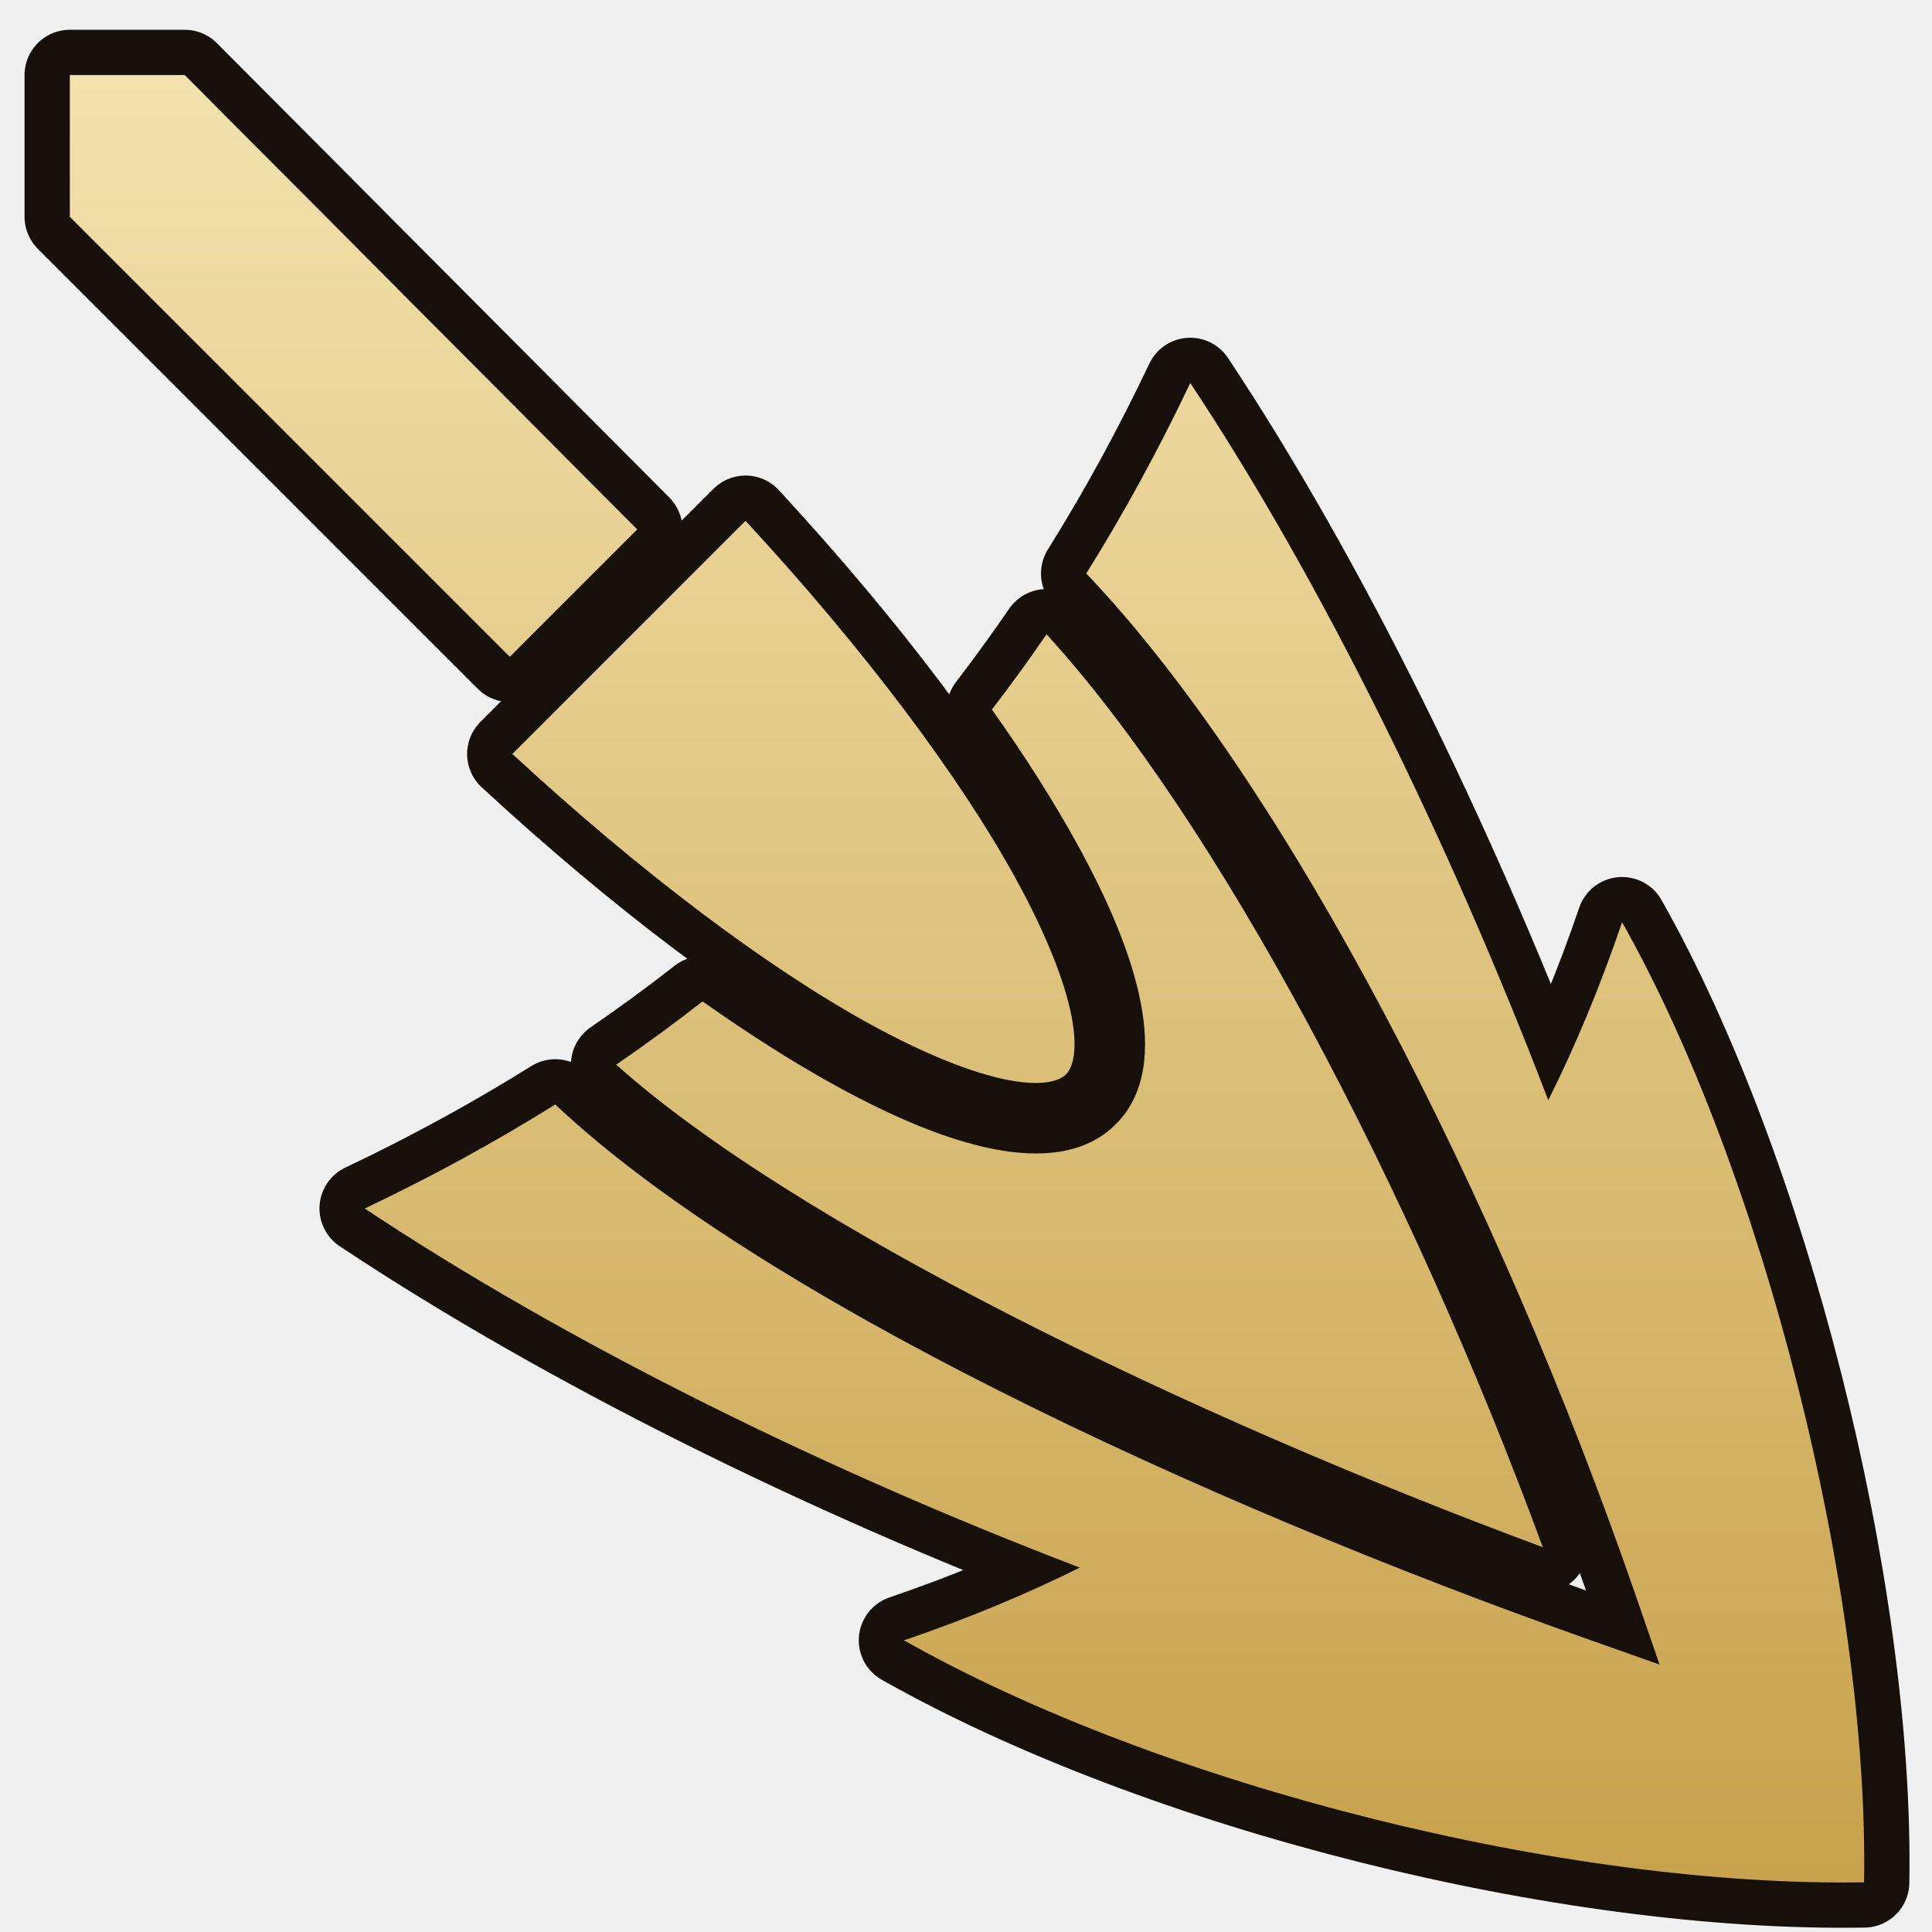
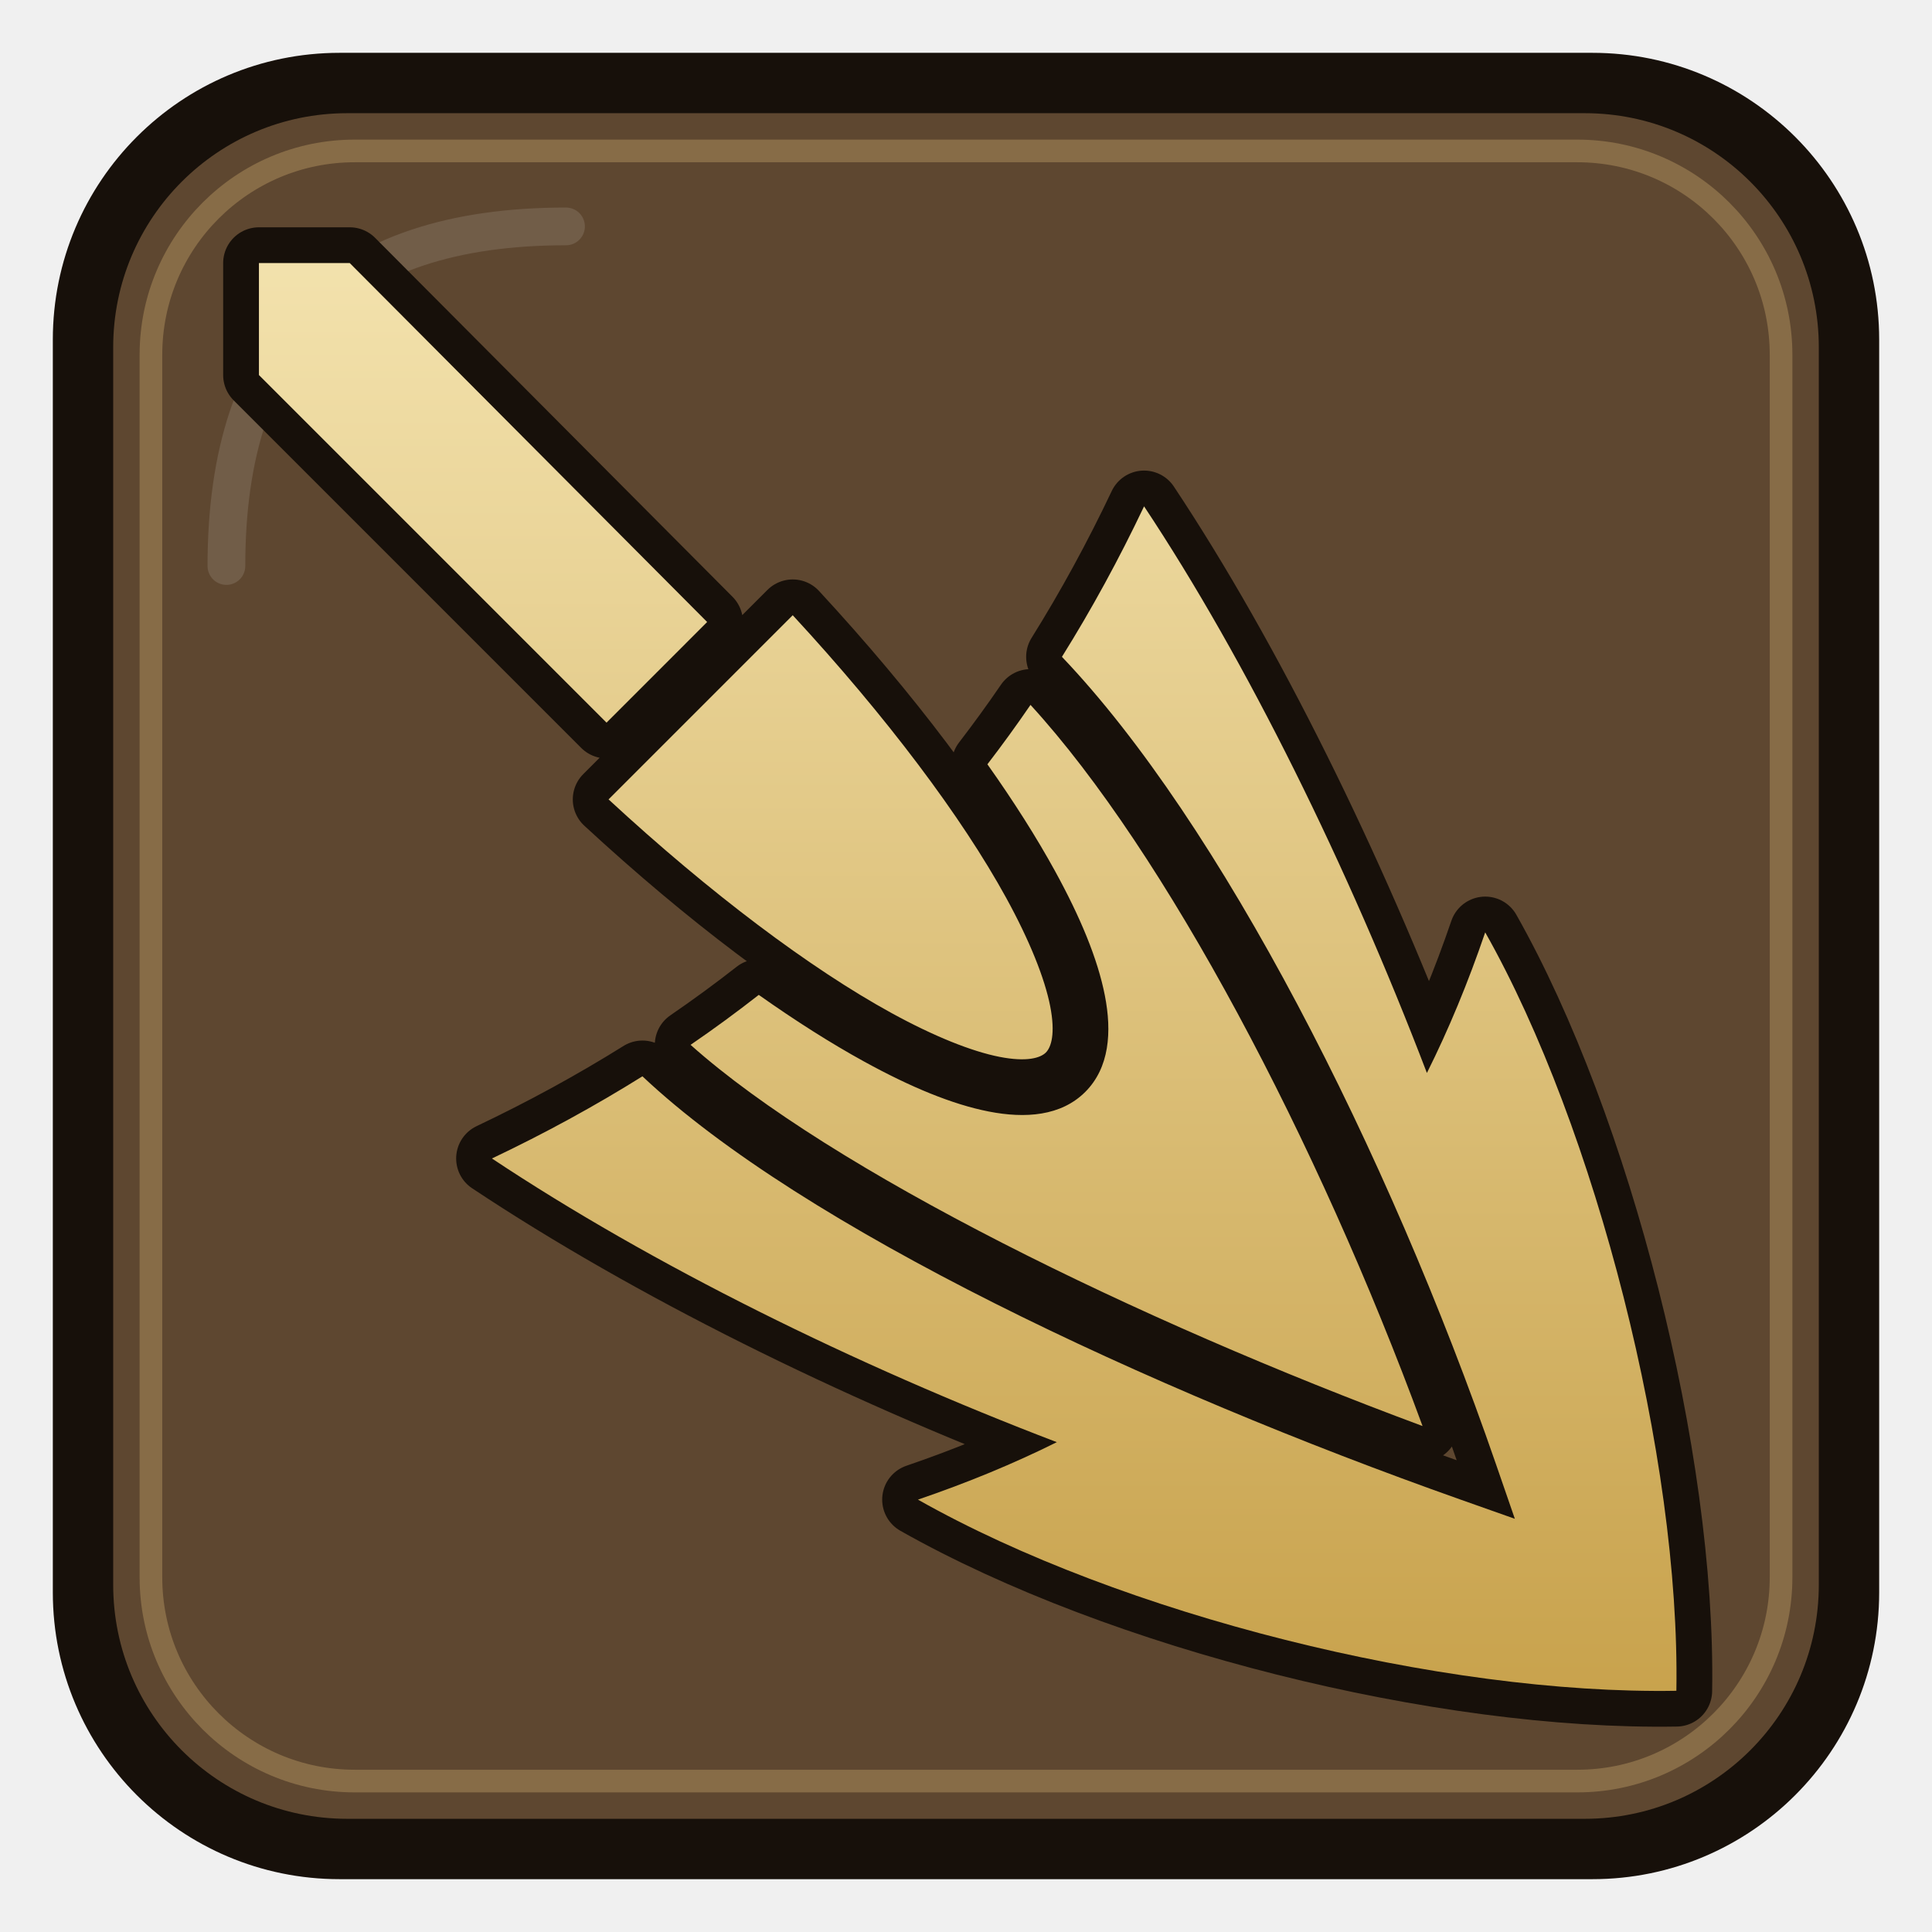
<svg xmlns="http://www.w3.org/2000/svg" viewBox="0 0 512 512">
-   <defs>
-     <linearGradient id="g" x1="0" y1="0" x2="0" y2="1">
-       <stop offset="0" stop-color="#f3e2ad" />
-       <stop offset="1" stop-color="#c8a24c" />
-     </linearGradient>
-   </defs>
-   <g fill="#17100a" stroke="#17100a" stroke-width="24" stroke-linejoin="round" stroke-linecap="round">
-     <path d="M18.506 19.895v37.56L135.11 174.06l33.755-33.757L48.97 19.895H18.507zm296.924 81.607c-8.398 17.695-17.58 34.514-27.555 50.48 53.052 55.6 109.094 165.155 145.602 270.827l6.332 18.327-18.28-6.467c-104.687-37.034-220.62-91.264-274.374-141.967-15.972 9.98-32.793 19.165-50.49 27.563 53.693 35.685 121.57 69.222 189.496 95.166-14.437 7.188-29.938 13.59-46.58 19.27l.002.003c68.264 38.63 175.57 65.47 254.412 64.127 1.33-78.052-27.08-188.95-64.127-254.416-5.76 16.87-12.257 32.57-19.56 47.166-26.458-69.205-60.387-138.182-94.88-190.08zm-117.858 36.523L135.79 199.81c34.207 31.62 67.775 56.763 94.798 71.598 14.454 7.935 27.094 12.95 36.334 14.762 9.24 1.812 13.778.34 15.564-1.445 1.786-1.786 3.26-6.326 1.448-15.565-1.812-9.24-6.83-21.88-14.764-36.334-14.835-27.023-39.976-60.59-71.598-94.8zm79.762 30.08c-4.66 6.81-9.48 13.45-14.457 19.926 8.892 12.557 16.52 24.587 22.676 35.802 8.515 15.51 14.306 29.43 16.718 41.73 2.414 12.3 1.528 24.28-6.57 32.377-8.096 8.096-20.076 8.982-32.376 6.57-12.3-2.413-26.22-8.206-41.73-16.72-11.1-6.094-23-13.632-35.414-22.405-7.41 5.793-15.027 11.387-22.877 16.76 47.263 42.21 149.664 92.317 245.545 127.873-35.19-95.766-86.347-192.602-131.514-241.913z" />
-   </g>
-   <g fill="url(#g)">
-     <path d="M18.506 19.895v37.56L135.11 174.06l33.755-33.757L48.97 19.895H18.507zm296.924 81.607c-8.398 17.695-17.58 34.514-27.555 50.48 53.052 55.6 109.094 165.155 145.602 270.827l6.332 18.327-18.28-6.467c-104.687-37.034-220.62-91.264-274.374-141.967-15.972 9.98-32.793 19.165-50.49 27.563 53.693 35.685 121.57 69.222 189.496 95.166-14.437 7.188-29.938 13.59-46.58 19.27l.002.003c68.264 38.63 175.57 65.47 254.412 64.127 1.33-78.052-27.08-188.95-64.127-254.416-5.76 16.87-12.257 32.57-19.56 47.166-26.458-69.205-60.387-138.182-94.88-190.08zm-117.858 36.523L135.79 199.81c34.207 31.62 67.775 56.763 94.798 71.598 14.454 7.935 27.094 12.95 36.334 14.762 9.24 1.812 13.778.34 15.564-1.445 1.786-1.786 3.26-6.326 1.448-15.565-1.812-9.24-6.83-21.88-14.764-36.334-14.835-27.023-39.976-60.59-71.598-94.8zm79.762 30.08c-4.66 6.81-9.48 13.45-14.457 19.926 8.892 12.557 16.52 24.587 22.676 35.802 8.515 15.51 14.306 29.43 16.718 41.73 2.414 12.3 1.528 24.28-6.57 32.377-8.096 8.096-20.076 8.982-32.376 6.57-12.3-2.413-26.22-8.206-41.73-16.72-11.1-6.094-23-13.632-35.414-22.405-7.41 5.793-15.027 11.387-22.877 16.76 47.263 42.21 149.664 92.317 245.545 127.873-35.19-95.766-86.347-192.602-131.514-241.913z" />
+   <rect x="14" y="14" width="484" height="484" rx="76" fill="#17100a" />
+   <rect x="30" y="30" width="452" height="452" rx="62" fill="#5e4730" />
+   <rect x="40" y="40" width="432" height="432" rx="54" fill="none" stroke="#a98a5a" stroke-opacity="0.55" stroke-width="6" />
+   <path d="M60 150 Q60 60 150 60" fill="none" stroke="#fff" stroke-opacity="0.12" stroke-width="10" stroke-linecap="round" />
+   <g transform="translate(54 54) scale(0.79)">
+     <defs>
+       <linearGradient id="g" x1="0" y1="0" x2="0" y2="1">
+         <stop offset="0" stop-color="#f3e2ad" />
+         <stop offset="1" stop-color="#c8a24c" />
+       </linearGradient>
+     </defs>
+     <g fill="#17100a" stroke="#17100a" stroke-width="24" stroke-linejoin="round" stroke-linecap="round">
+       <path d="M18.506 19.895v37.56L135.11 174.06l33.755-33.757L48.97 19.895H18.507zm296.924 81.607c-8.398 17.695-17.58 34.514-27.555 50.48 53.052 55.6 109.094 165.155 145.602 270.827l6.332 18.327-18.28-6.467c-104.687-37.034-220.62-91.264-274.374-141.967-15.972 9.98-32.793 19.165-50.49 27.563 53.693 35.685 121.57 69.222 189.496 95.166-14.437 7.188-29.938 13.59-46.58 19.27l.002.003c68.264 38.63 175.57 65.47 254.412 64.127 1.33-78.052-27.08-188.95-64.127-254.416-5.76 16.87-12.257 32.57-19.56 47.166-26.458-69.205-60.387-138.182-94.88-190.08zm-117.858 36.523L135.79 199.81c34.207 31.62 67.775 56.763 94.798 71.598 14.454 7.935 27.094 12.95 36.334 14.762 9.24 1.812 13.778.34 15.564-1.445 1.786-1.786 3.26-6.326 1.448-15.565-1.812-9.24-6.83-21.88-14.764-36.334-14.835-27.023-39.976-60.59-71.598-94.8zm79.762 30.08c-4.66 6.81-9.48 13.45-14.457 19.926 8.892 12.557 16.52 24.587 22.676 35.802 8.515 15.51 14.306 29.43 16.718 41.73 2.414 12.3 1.528 24.28-6.57 32.377-8.096 8.096-20.076 8.982-32.376 6.57-12.3-2.413-26.22-8.206-41.73-16.72-11.1-6.094-23-13.632-35.414-22.405-7.41 5.793-15.027 11.387-22.877 16.76 47.263 42.21 149.664 92.317 245.545 127.873-35.19-95.766-86.347-192.602-131.514-241.913z" />
+     </g>
+     <g fill="url(#g)">
+       <path d="M18.506 19.895v37.56L135.11 174.06l33.755-33.757L48.97 19.895H18.507zm296.924 81.607c-8.398 17.695-17.58 34.514-27.555 50.48 53.052 55.6 109.094 165.155 145.602 270.827l6.332 18.327-18.28-6.467c-104.687-37.034-220.62-91.264-274.374-141.967-15.972 9.98-32.793 19.165-50.49 27.563 53.693 35.685 121.57 69.222 189.496 95.166-14.437 7.188-29.938 13.59-46.58 19.27l.002.003c68.264 38.63 175.57 65.47 254.412 64.127 1.33-78.052-27.08-188.95-64.127-254.416-5.76 16.87-12.257 32.57-19.56 47.166-26.458-69.205-60.387-138.182-94.88-190.08zm-117.858 36.523L135.79 199.81c34.207 31.62 67.775 56.763 94.798 71.598 14.454 7.935 27.094 12.95 36.334 14.762 9.24 1.812 13.778.34 15.564-1.445 1.786-1.786 3.26-6.326 1.448-15.565-1.812-9.24-6.83-21.88-14.764-36.334-14.835-27.023-39.976-60.59-71.598-94.8zm79.762 30.08c-4.66 6.81-9.48 13.45-14.457 19.926 8.892 12.557 16.52 24.587 22.676 35.802 8.515 15.51 14.306 29.43 16.718 41.73 2.414 12.3 1.528 24.28-6.57 32.377-8.096 8.096-20.076 8.982-32.376 6.57-12.3-2.413-26.22-8.206-41.73-16.72-11.1-6.094-23-13.632-35.414-22.405-7.41 5.793-15.027 11.387-22.877 16.76 47.263 42.21 149.664 92.317 245.545 127.873-35.19-95.766-86.347-192.602-131.514-241.913z" />
+     </g>
  </g>
</svg>
